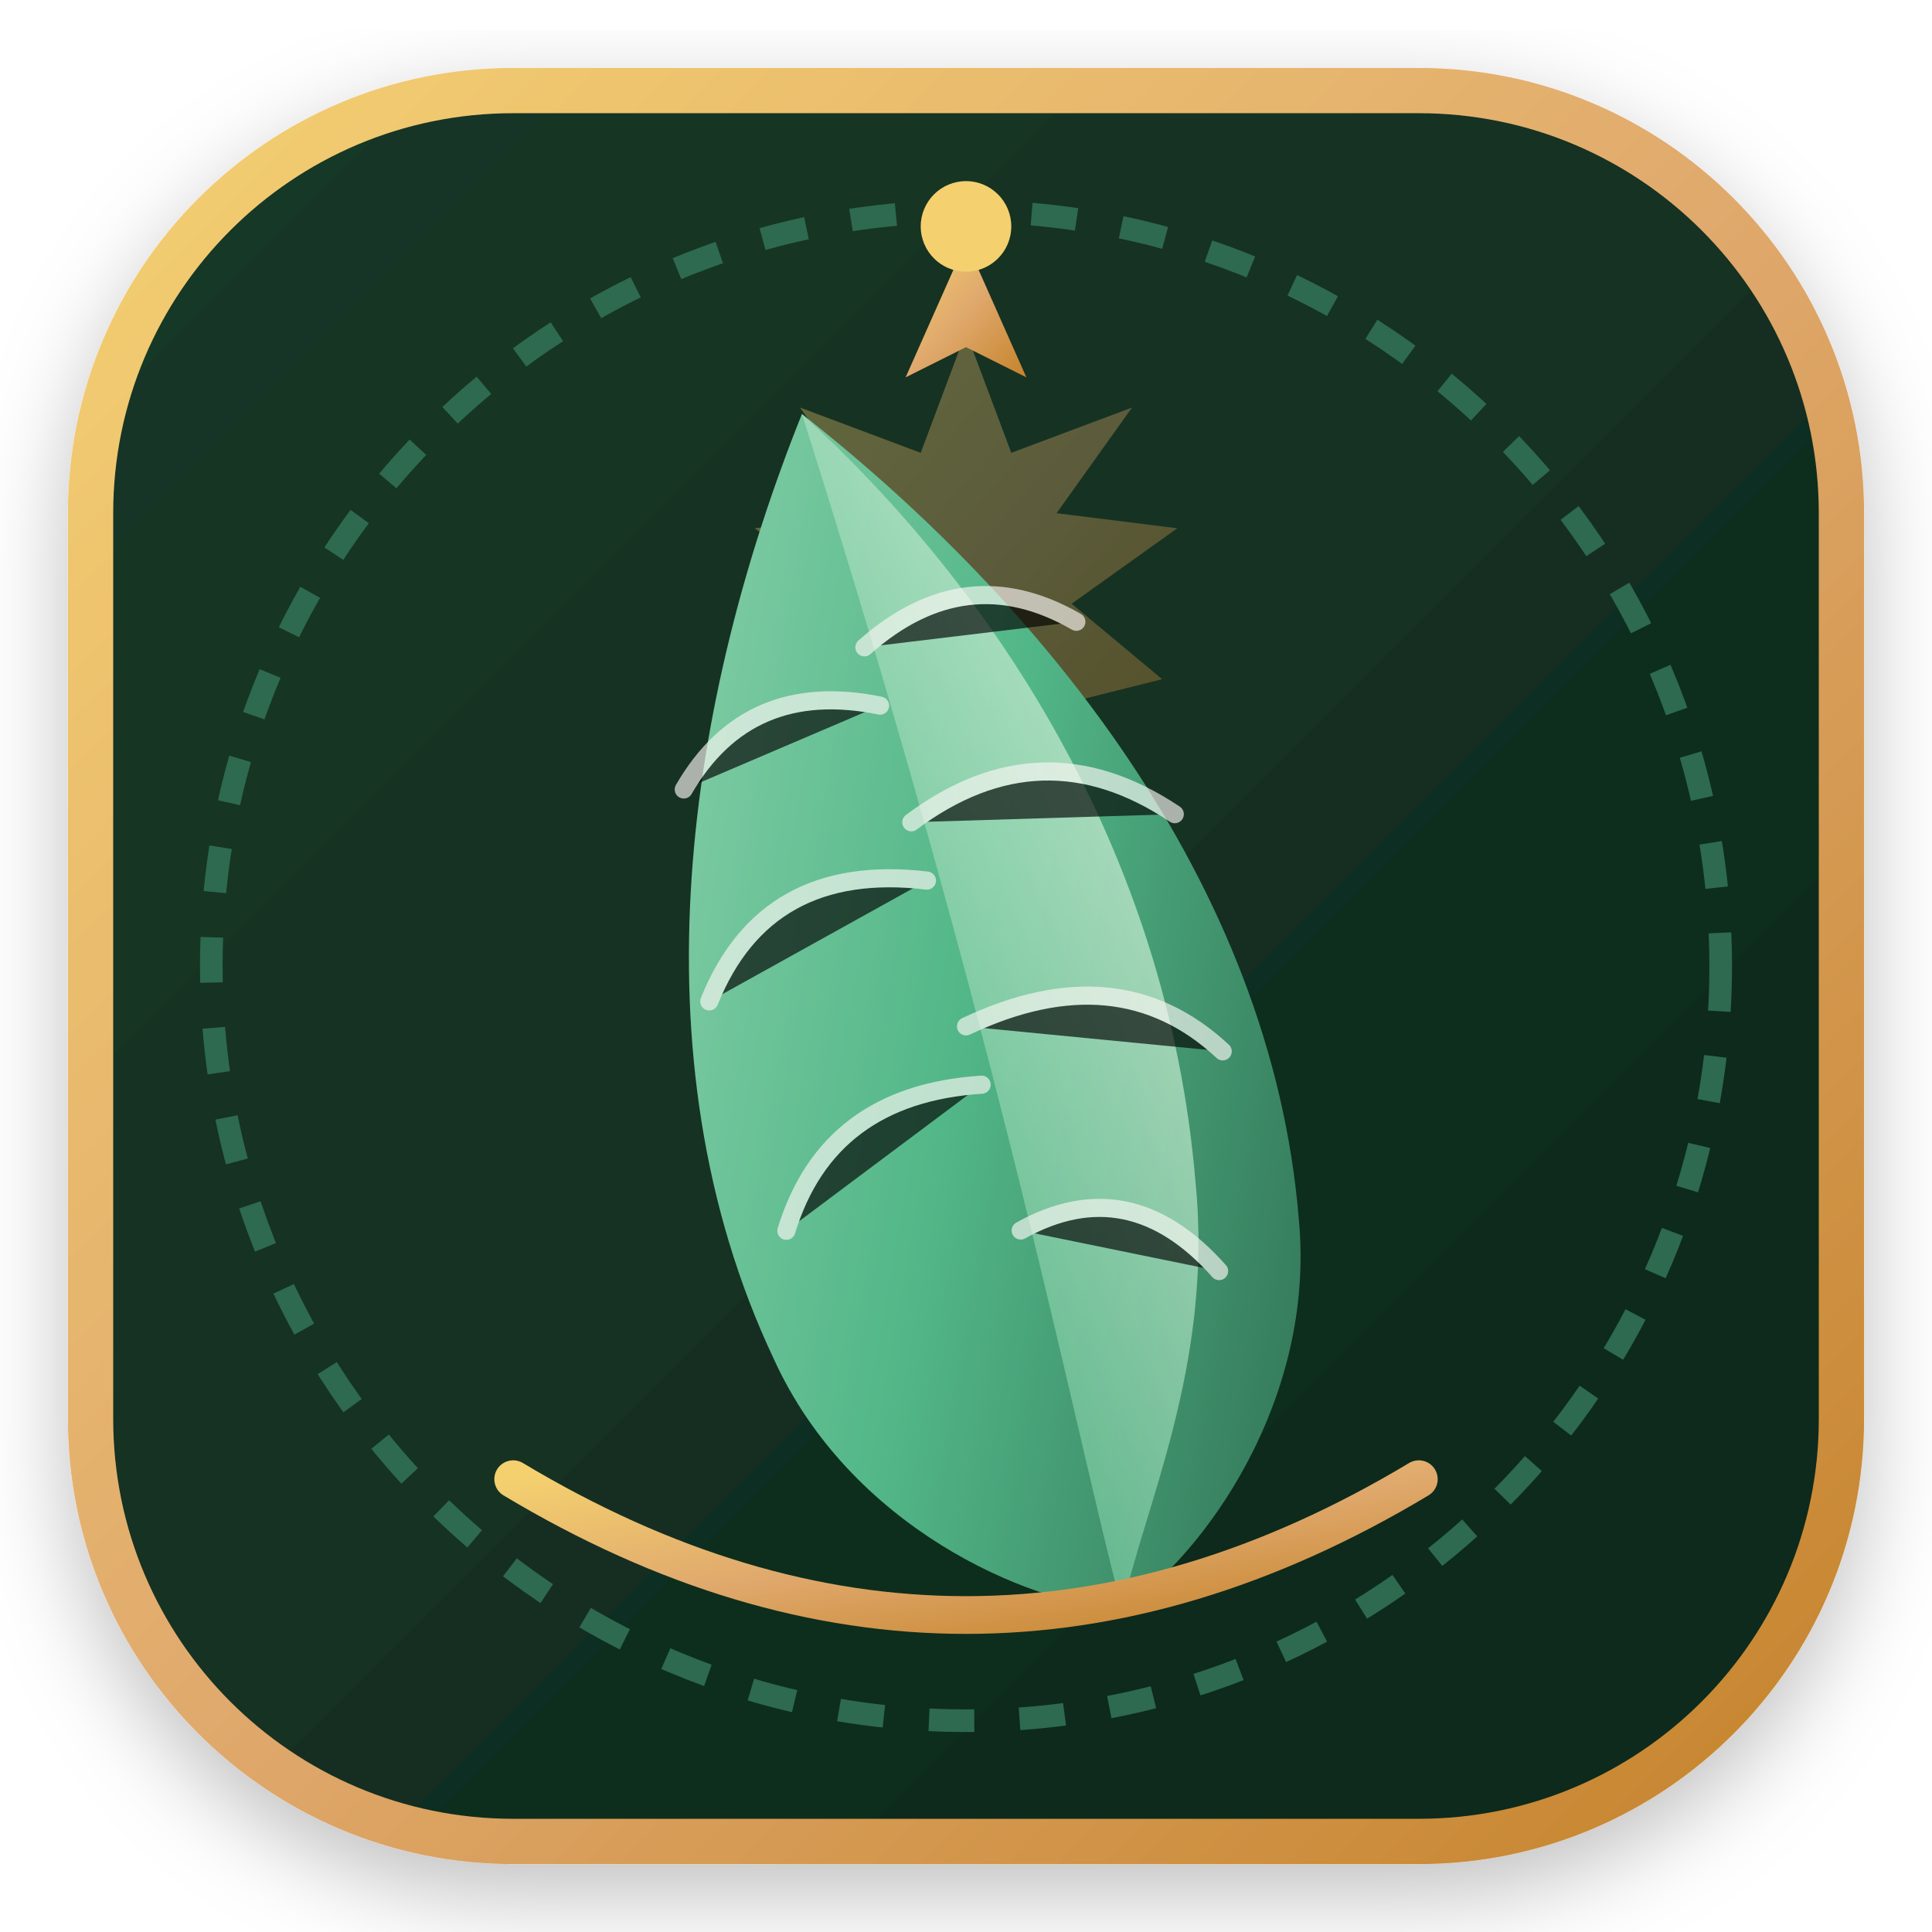
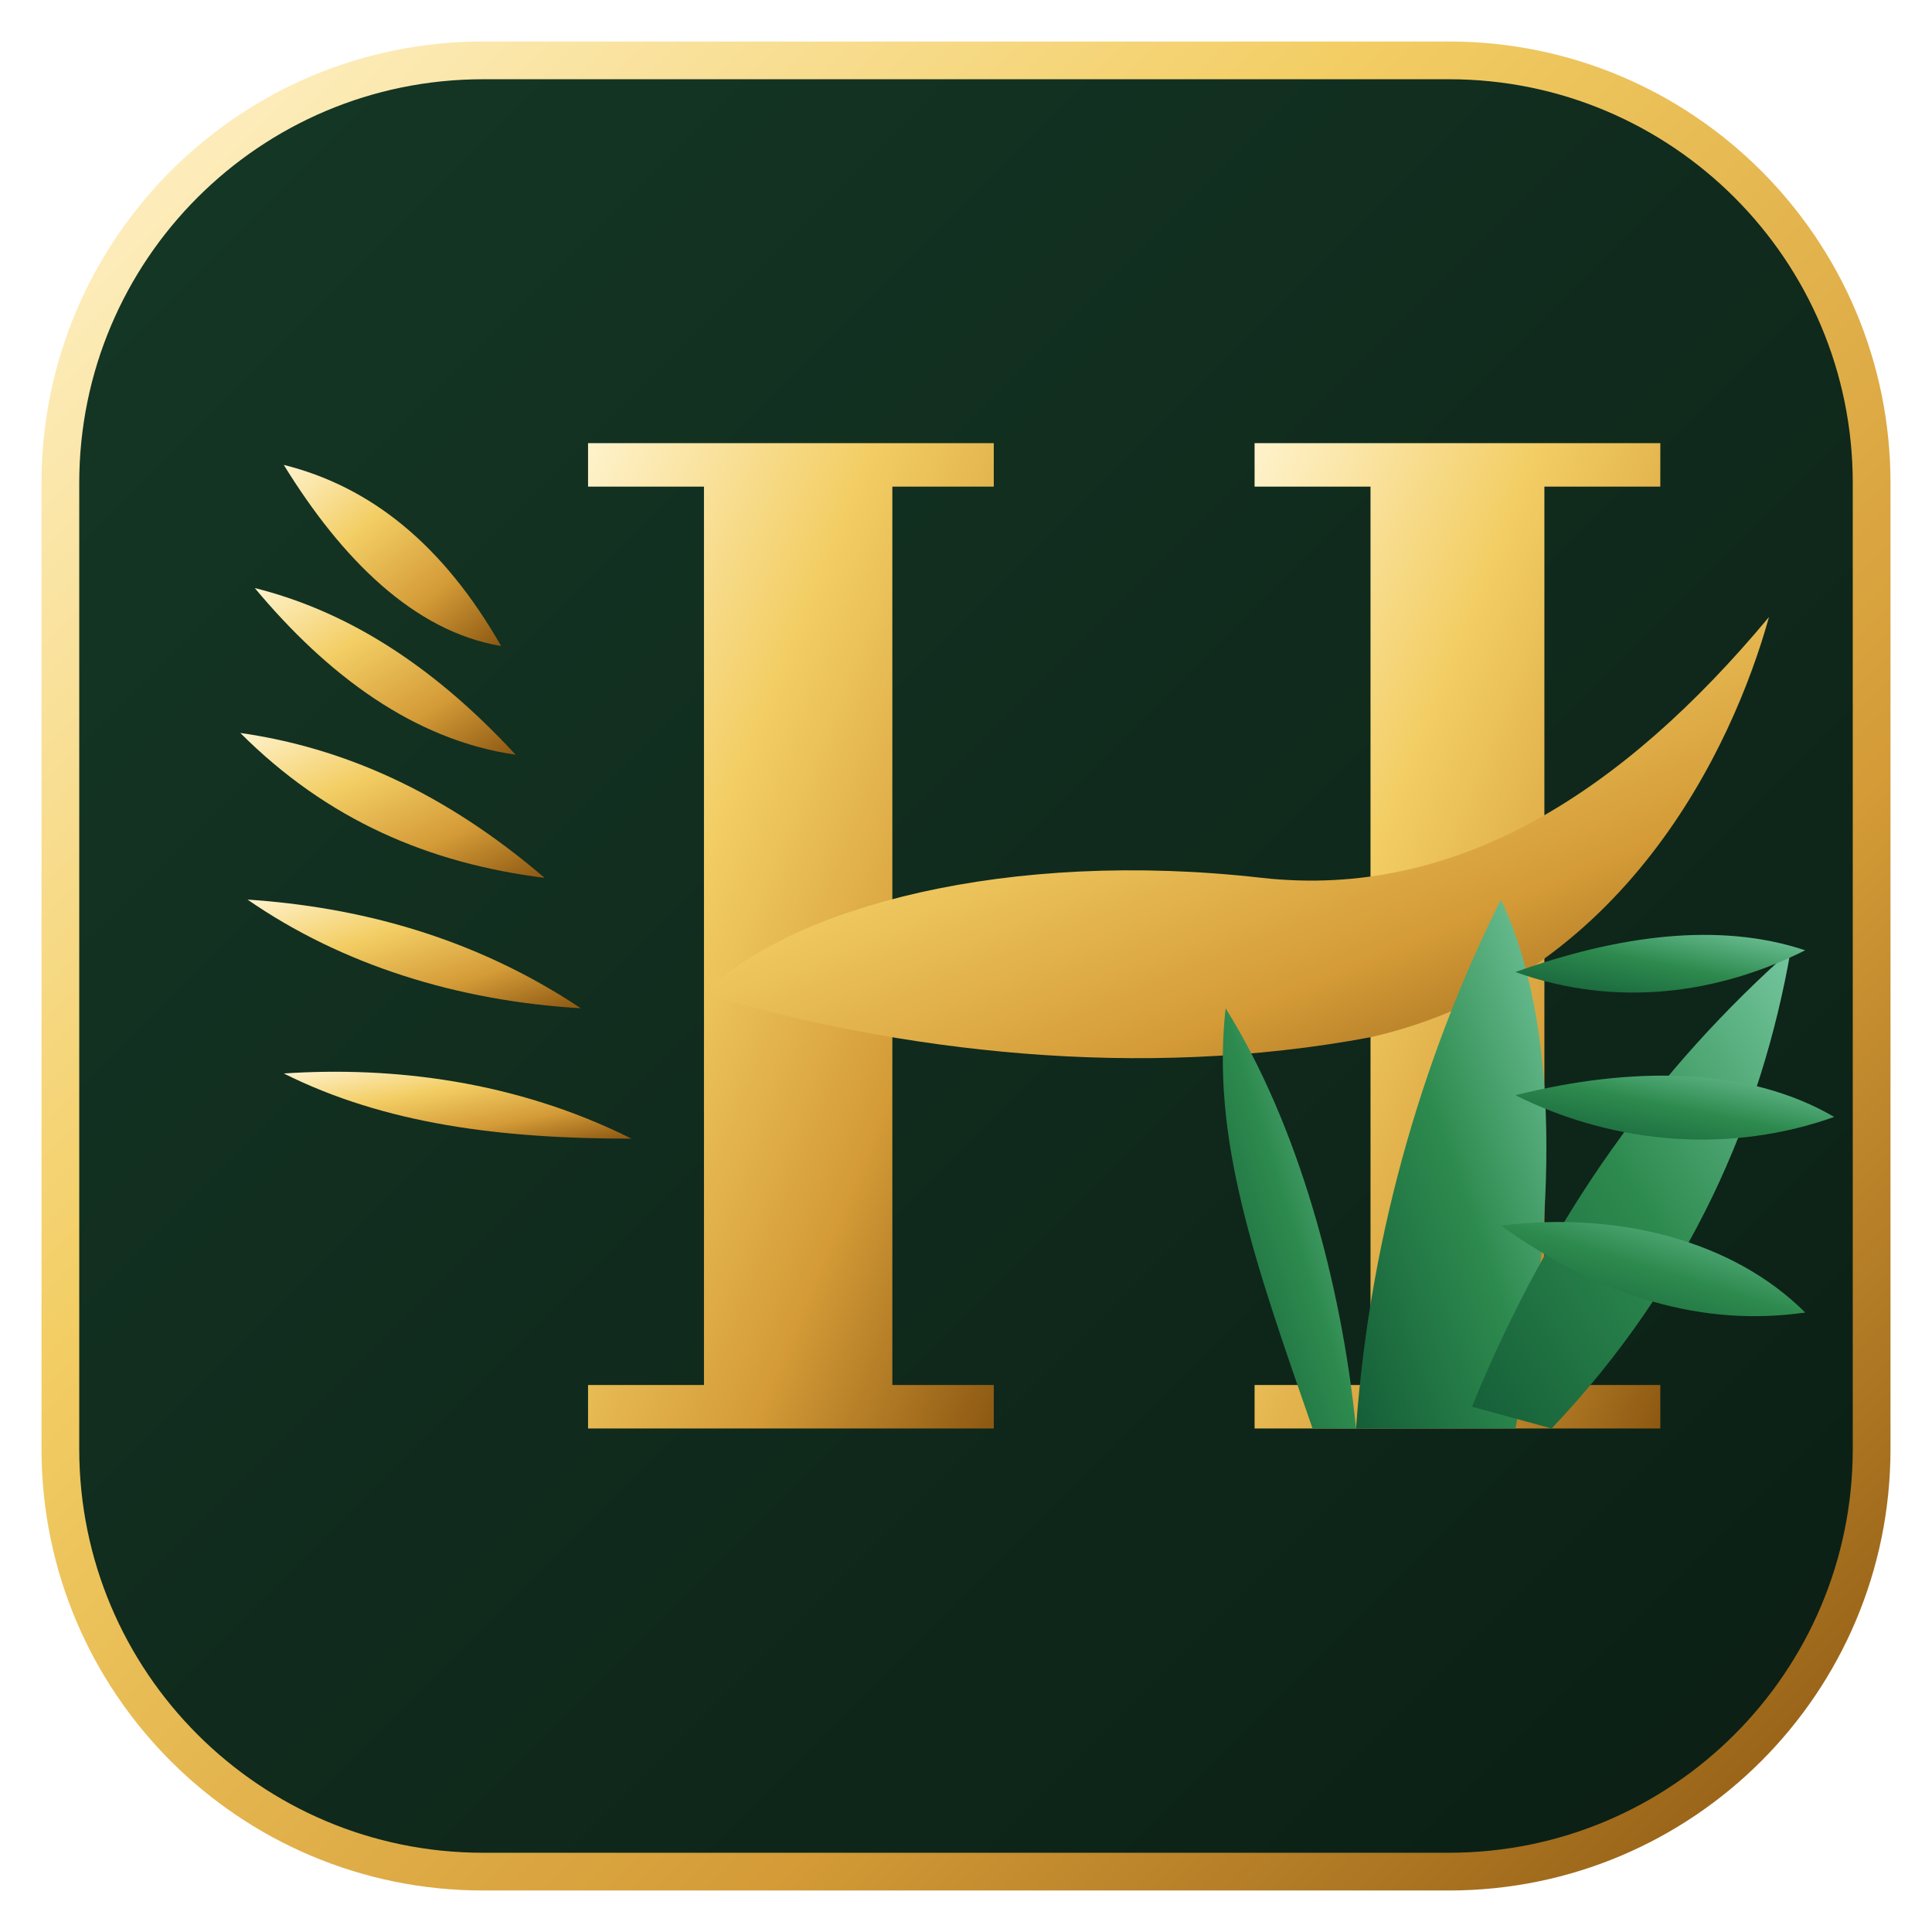
<svg xmlns="http://www.w3.org/2000/svg" viewBox="0 0 128 128" width="128" height="128">
  <defs>
-     <linearGradient id="bgGrad" x1="0%" y1="0%" x2="100%" y2="100%">
+     <linearGradient id="favBg" x1="0%" y1="0%" x2="100%" y2="100%">
      <stop offset="0%" stop-color="#153826" />
-       <stop offset="100%" stop-color="#0F281B" />
+       <stop offset="100%" stop-color="#0B1E14" />
    </linearGradient>
-     <linearGradient id="goldGrad" x1="0%" y1="0%" x2="100%" y2="100%">
-       <stop offset="0%" stop-color="#F4D06F" />
-       <stop offset="50%" stop-color="#E0A96D" />
-       <stop offset="100%" stop-color="#C5832B" />
+     <linearGradient id="favGold" x1="0%" y1="0%" x2="100%" y2="100%">
+       <stop offset="0%" stop-color="#FFF3CD" />
+       <stop offset="35%" stop-color="#F3CE65" />
+       <stop offset="70%" stop-color="#D49B37" />
+       <stop offset="100%" stop-color="#8C5812" />
    </linearGradient>
-     <linearGradient id="leafGrad1" x1="0%" y1="0%" x2="100%" y2="100%">
-       <stop offset="0%" stop-color="#95D5B2" />
-       <stop offset="50%" stop-color="#52B788" />
-       <stop offset="100%" stop-color="#2D6A4F" />
-     </linearGradient>
-     <linearGradient id="leafGrad2" x1="100%" y1="0%" x2="0%" y2="100%">
-       <stop offset="0%" stop-color="#D8F3DC" />
+     <linearGradient id="favLeaf" x1="0%" y1="100%" x2="100%" y2="0%">
+       <stop offset="0%" stop-color="#155E38" />
+       <stop offset="50%" stop-color="#2D8A4E" />
      <stop offset="100%" stop-color="#74C69D" />
    </linearGradient>
-     <filter id="subtleShadow" x="-10%" y="-10%" width="120%" height="120%">
-       <feDropShadow dx="0" dy="2" stdDeviation="3" flood-opacity="0.25" />
-     </filter>
  </defs>
-   <rect x="6" y="6" width="116" height="116" rx="28" fill="url(#bgGrad)" stroke="url(#goldGrad)" stroke-width="3" filter="url(#subtleShadow)" />
-   <circle cx="64" cy="64" r="50" fill="none" stroke="#2D6A4F" stroke-width="1.5" stroke-dasharray="3 3" />
-   <path d="M64 22 L67 30 L75 27 L70 34 L78 35 L71 40 L77 45 L69 47 L72 54 L64 50 L56 54 L59 47 L51 45 L57 40 L50 35 L58 34 L53 27 L61 30 Z" fill="url(#goldGrad)" opacity="0.35" />
-   <g transform="translate(64,68) rotate(-15) translate(-64,-68)">
-     <path d="M64 26 C76 42 86 64 82 86 C80 98 70 106 64 108 C58 106 48 98 46 86 C42 64 52 42 64 26 Z" fill="url(#leafGrad1)" />
-     <path d="M64 26 C73 40 80 60 76 82 C74 94 67 102 64 108 C64 96 66 70 64 26 Z" fill="url(#leafGrad2)" opacity="0.75" />
-     <path d="M64 28 Q64 70 64 112" stroke="url(#goldGrad)" stroke-width="2.5" stroke-linecap="round" />
-     <path d="M64 42 Q72 38 78 44 M64 54 Q74 50 81 58 M64 68 Q75 66 80 74 M64 82 Q72 80 76 88" stroke="#FAF8F5" stroke-width="1.2" stroke-linecap="round" opacity="0.65" />
-     <path d="M64 46 Q56 42 50 48 M64 58 Q54 54 48 62 M64 72 Q54 70 49 78" stroke="#FAF8F5" stroke-width="1.2" stroke-linecap="round" opacity="0.65" />
+   <rect x="4" y="4" width="120" height="120" rx="28" fill="url(#favBg)" stroke="url(#favGold)" stroke-width="2.5" />
+   <g transform="translate(14, 14) scale(0.48)">
+     <path d="M40 60 C32 46 22 38 10 35 C18 48 28 58 40 60 Z" fill="url(#favGold)" />
+     <path d="M42 75 C30 62 18 55 6 52 C16 64 28 73 42 75 Z" fill="url(#favGold)" />
+     <path d="M46 92 C32 80 18 74 4 72 C16 84 30 90 46 92 Z" fill="url(#favGold)" />
+     <path d="M51 110 C36 100 20 96 5 95 C18 104 34 109 51 110 Z" fill="url(#favGold)" />
+     <path d="M58 128 C42 120 25 118 10 119 C24 126 40 128 58 128 Z" fill="url(#favGold)" />
+     <polygon points="52,32 108,32 108,38 94,38 94,162 108,162 108,168 52,168 52,162 68,162 68,38 52,38" fill="url(#favGold)" />
+     <polygon points="144,32 200,32 200,38 184,38 184,162 200,162 200,168 144,168 144,162 160,162 160,38 144,38" fill="url(#favGold)" />
+     <path d="M68 108 C80 96 110 88 145 92 C172 95 195 80 215 56 C210 74 195 106 160 114 C128 120 95 116 68 108 Z" fill="url(#favGold)" />
+     <path d="M158 168 C160 140 168 115 178 95 C186 112 186 138 180 168 Z" fill="url(#favLeaf)" />
+     <path d="M174 165 C185 138 200 118 218 102 C214 125 204 148 185 168 Z" fill="url(#favLeaf)" />
+     <path d="M152 168 C144 145 138 128 140 110 C150 126 156 148 158 168 Z" fill="url(#favLeaf)" />
+     <g transform="translate(170, 90)">
+       <path d="M10 15 C24 10 38 8 50 12 C38 18 24 20 10 15 Z" fill="url(#favLeaf)" />
+       <path d="M10 32 C26 28 42 28 54 35 C40 40 24 39 10 32 Z" fill="url(#favLeaf)" />
+       <path d="M8 50 C24 48 40 52 50 62 C36 64 22 60 8 50 Z" fill="url(#favLeaf)" />
+     </g>
  </g>
-   <path d="M64 16 L68 25 L64 23 L60 25 Z" fill="url(#goldGrad)" />
-   <circle cx="64" cy="15" r="3" fill="#F4D06F" />
-   <path d="M34 98 Q64 116 94 98" fill="none" stroke="url(#goldGrad)" stroke-width="2.5" stroke-linecap="round" />
</svg>
